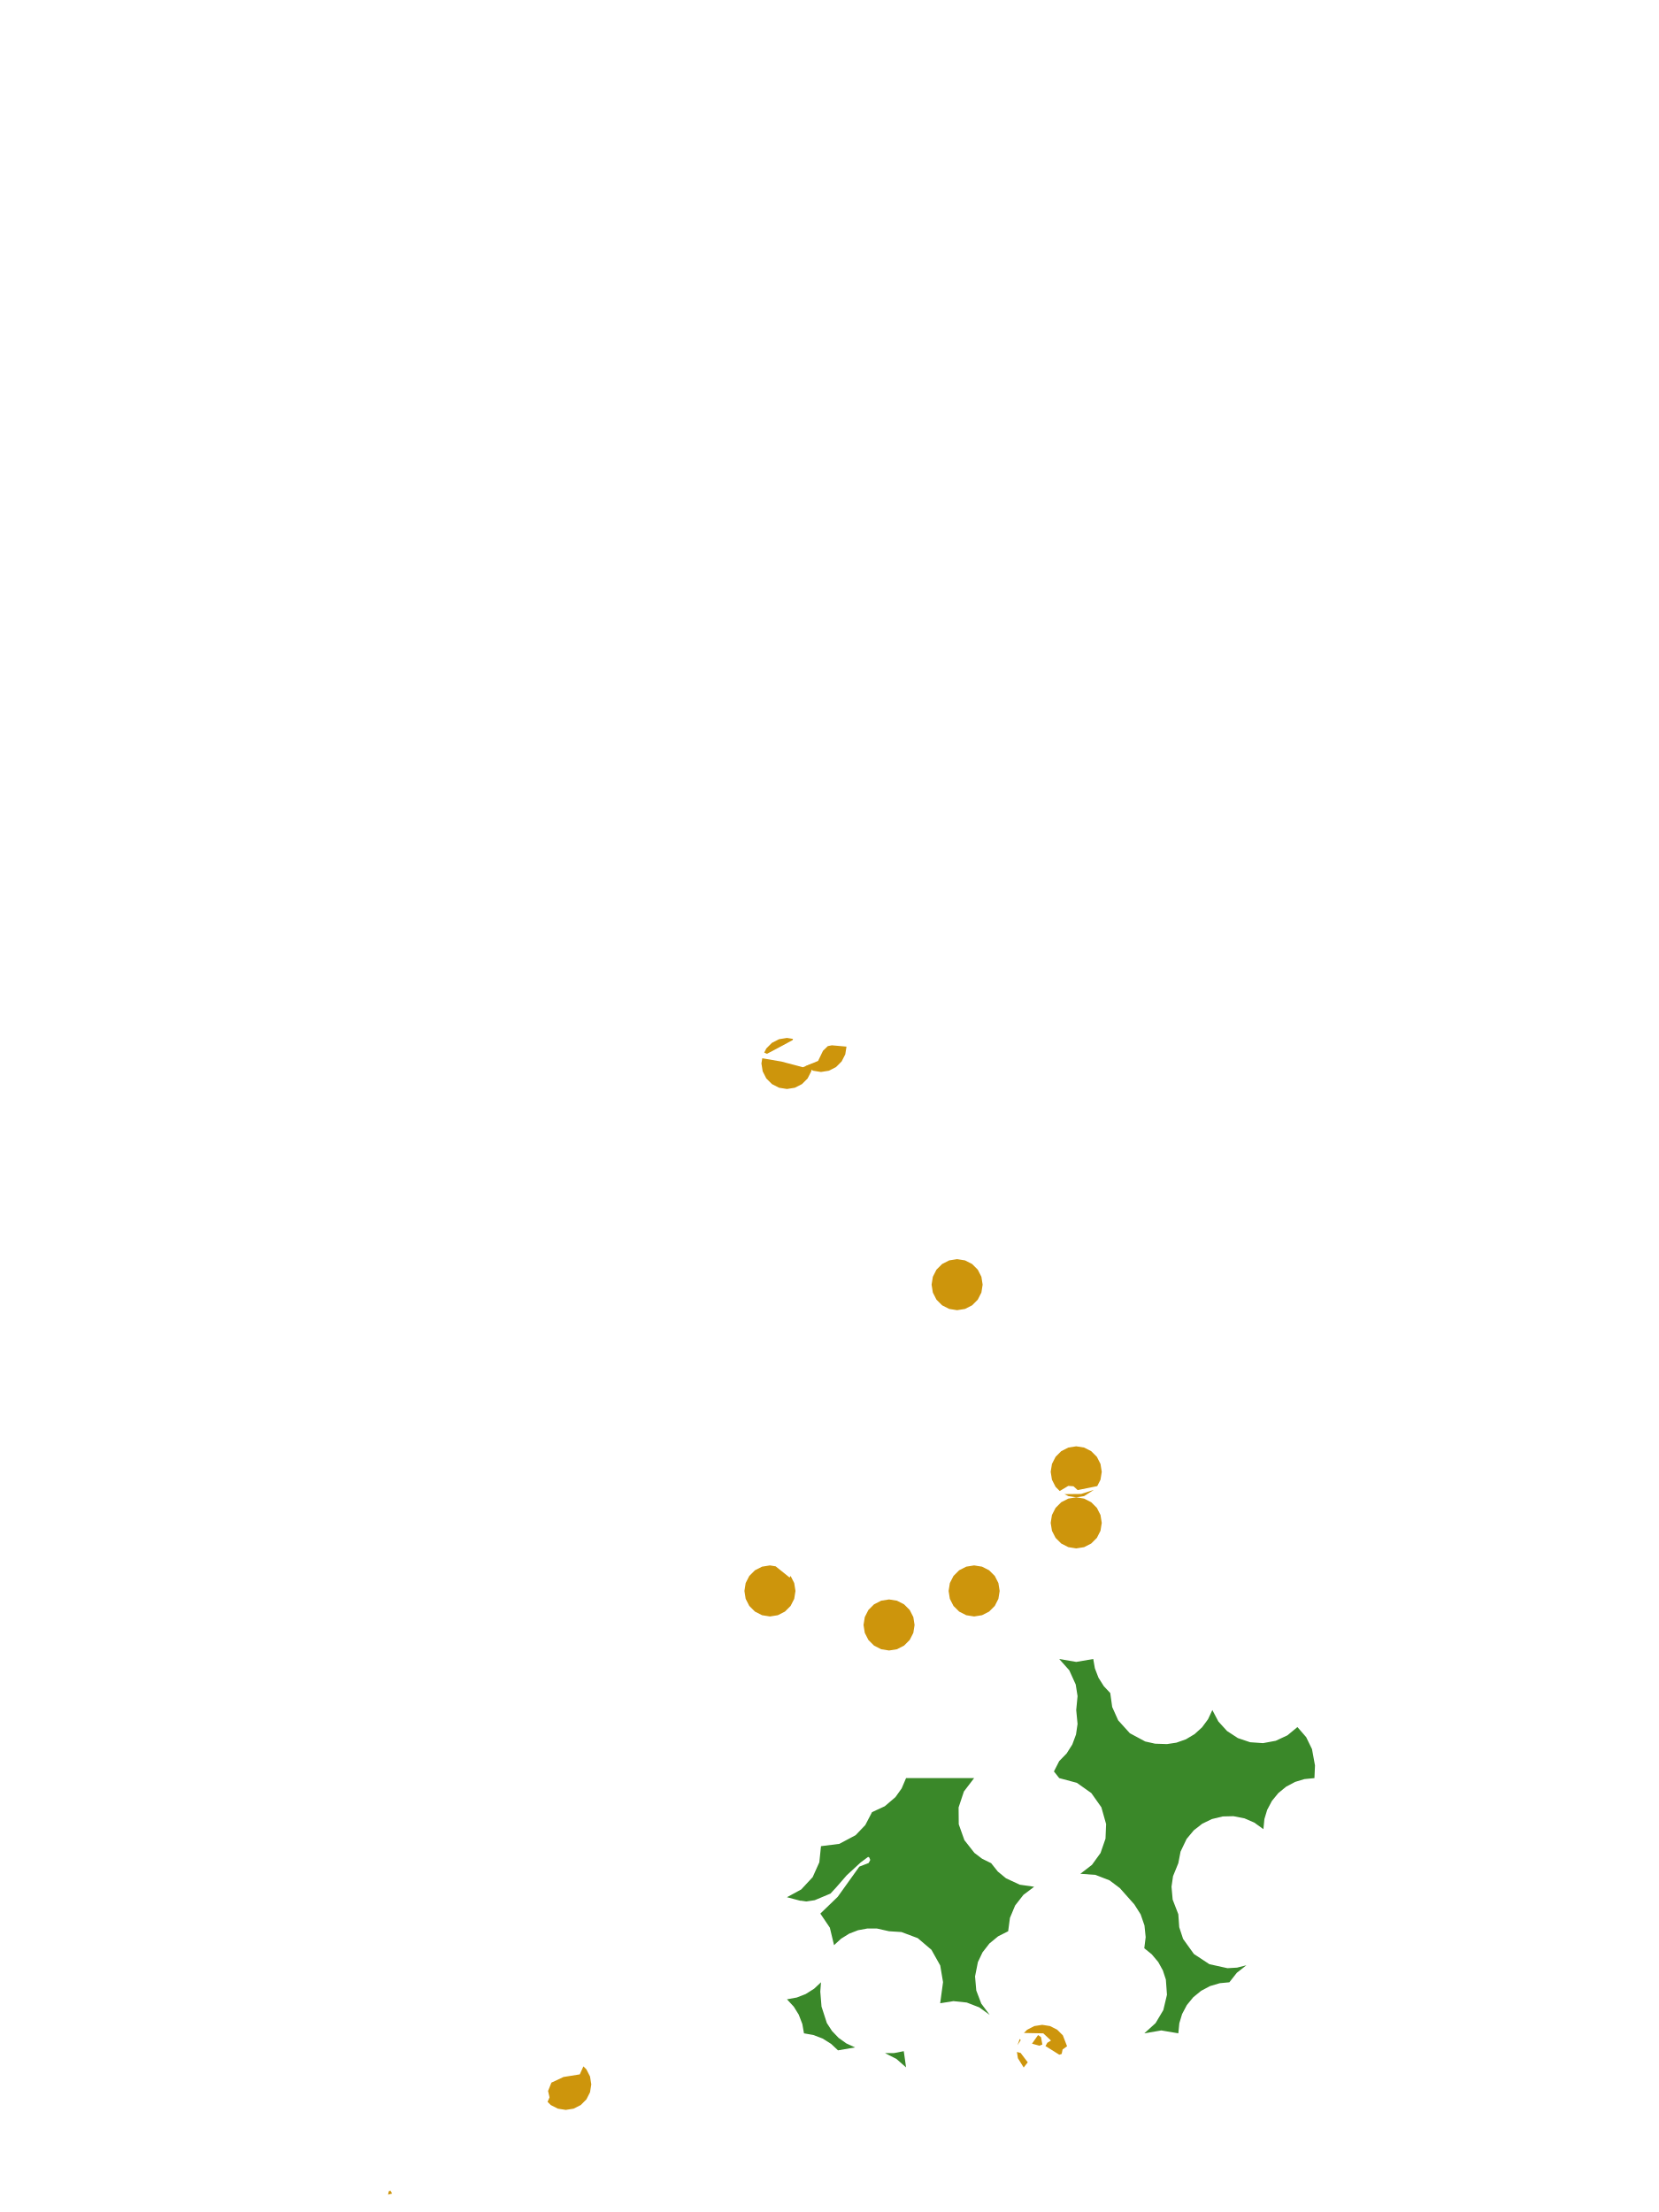
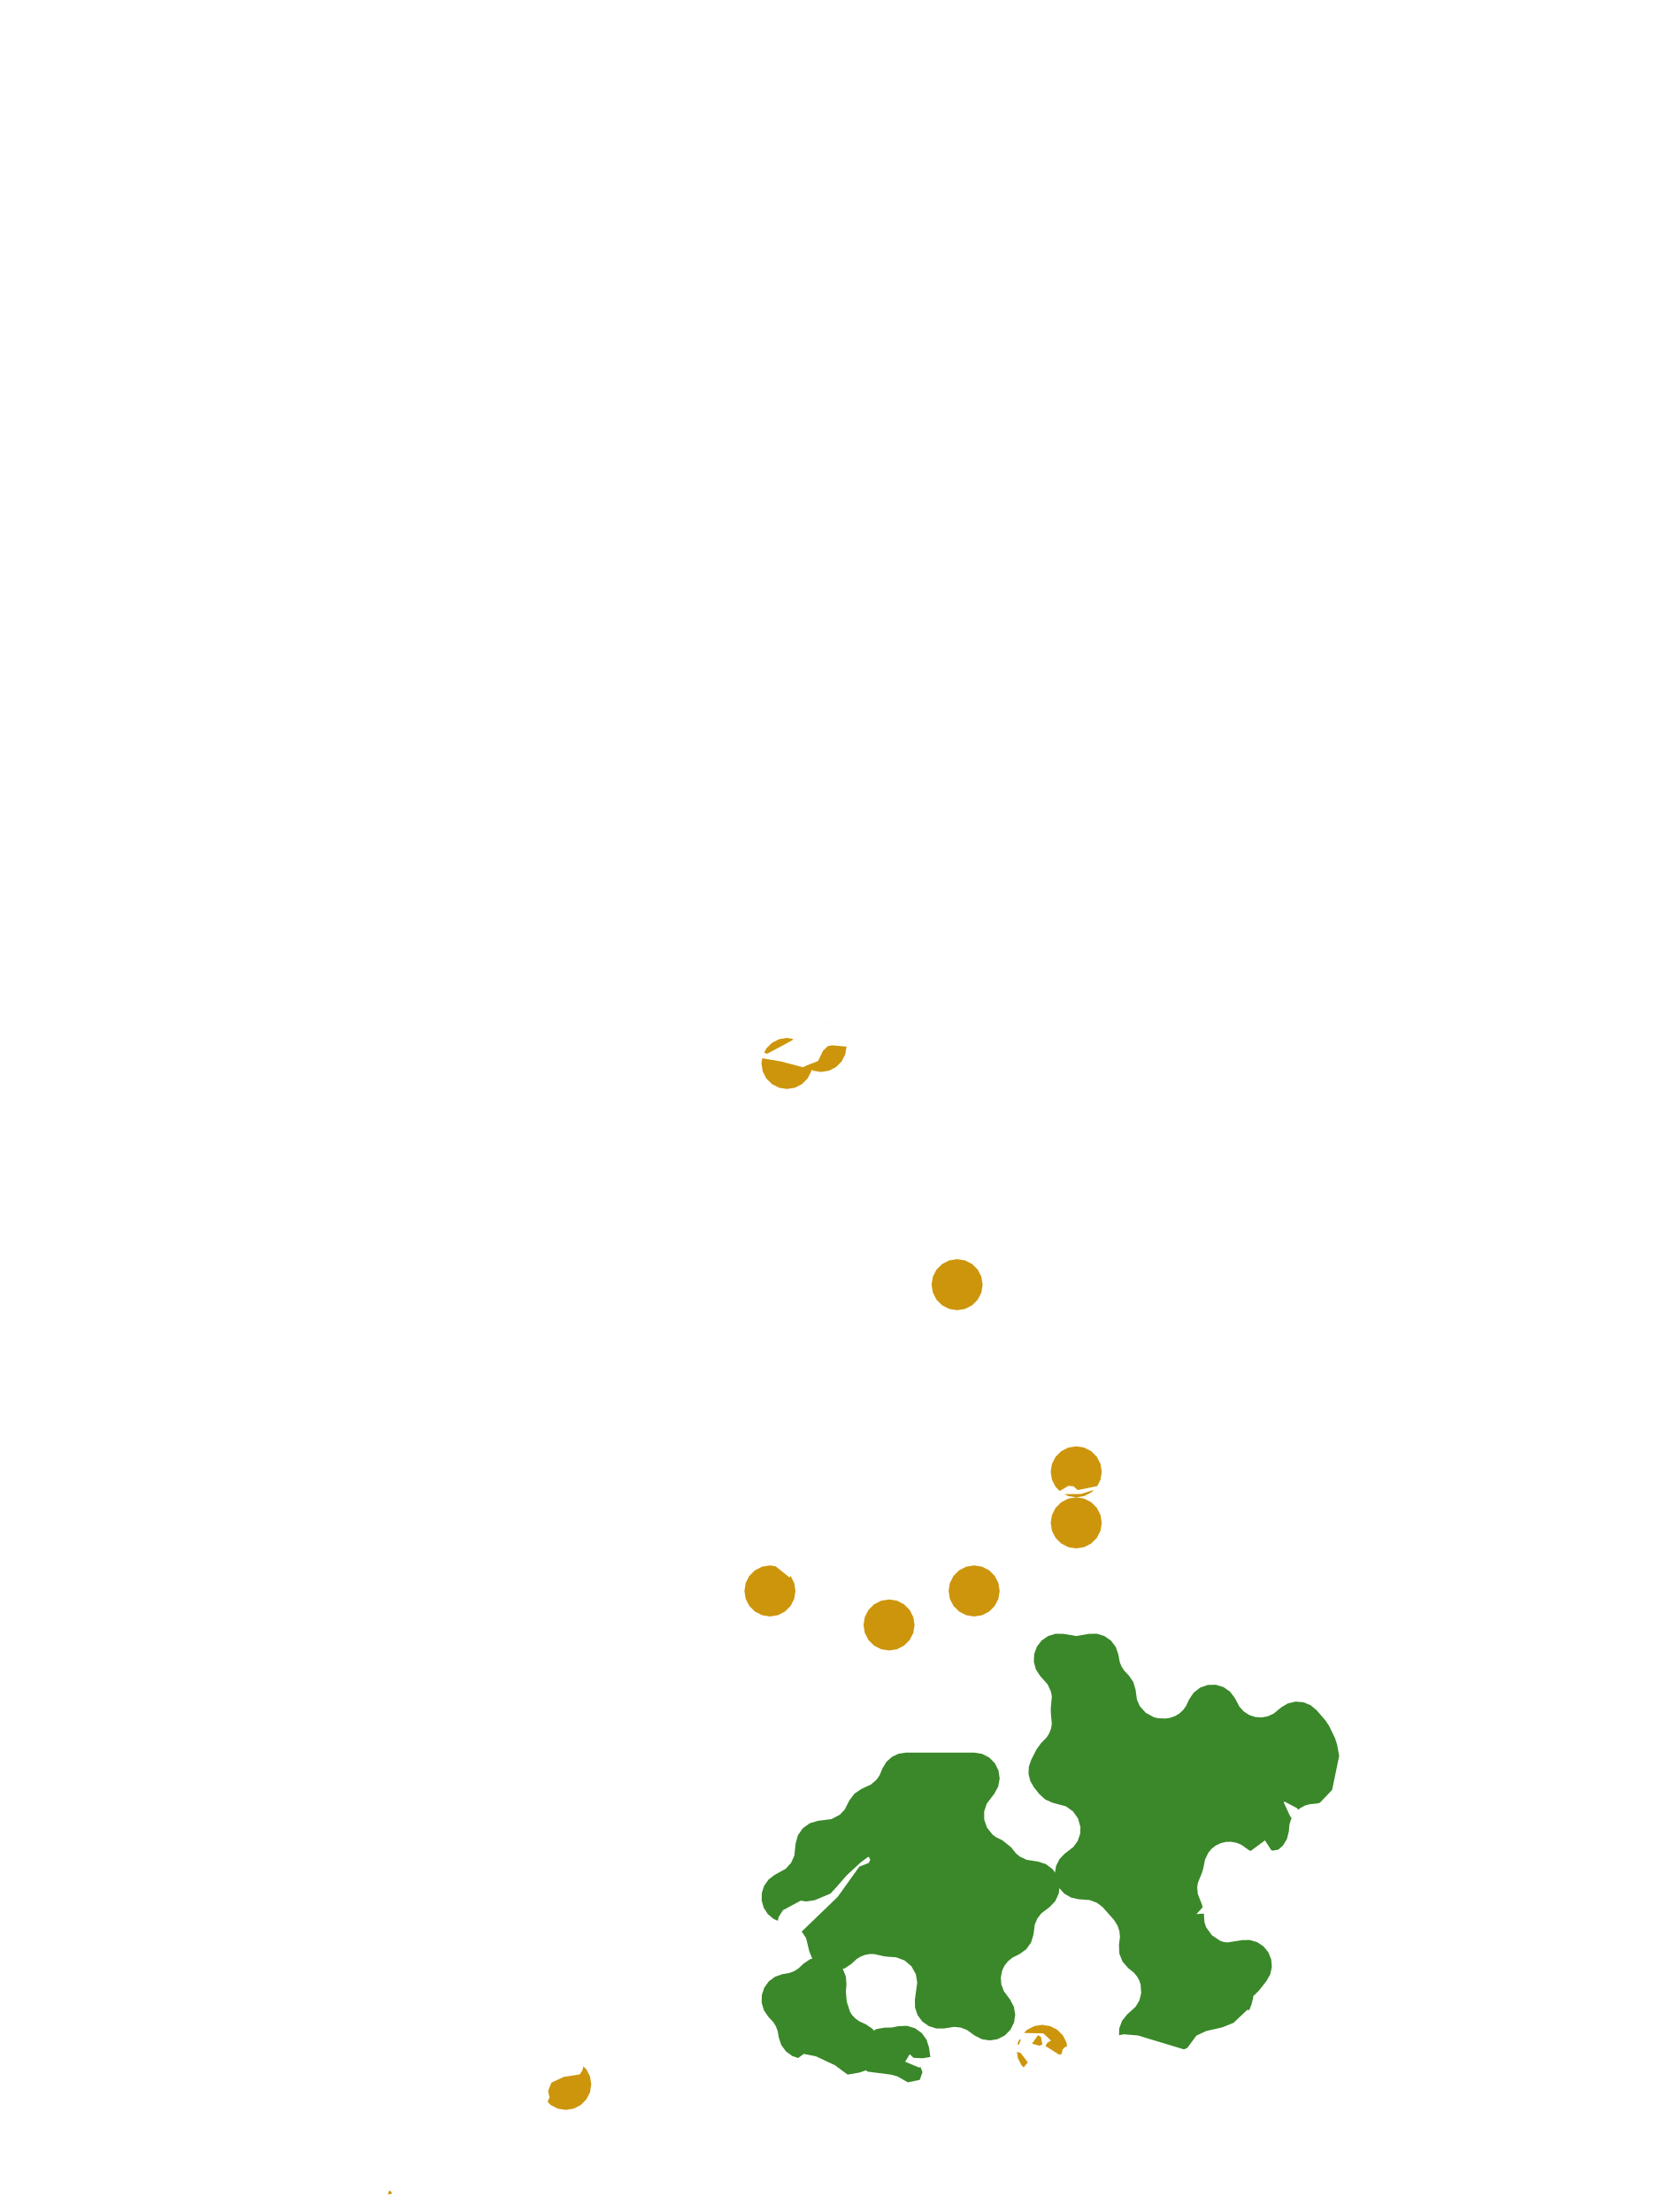
<svg xmlns="http://www.w3.org/2000/svg" width="378pt" height="504pt" viewBox="0 0 378 504" version="1.1">
  <g id="data">
    <rect x="0" y="0" width="378" height="504" style="fill:rgb(100%,100%,100%);fill-opacity:1;stroke:none;" />
    <path style=" stroke:none;fill-rule:nonzero;fill:rgb(100%,100%,100%);fill-opacity:1;" d="M 53.309 504 L 324.691 504 L 324.691 0 L 53.309 0 Z M 53.309 504 " />
-     <path style=" stroke:none;fill-rule:nonzero;fill:rgb(22.745%,53.333%,16.078%);fill-opacity:1;" d="M 276.23 389.629 L 277.602 392.238 L 279.586 394.414 L 282.051 396.023 L 284.844 396.965 L 287.781 397.172 L 290.68 396.633 L 293.348 395.387 L 295.617 393.508 L 297.605 395.801 L 298.934 398.531 L 299.617 402.258 L 299.492 405.137 L 297.191 405.367 L 295.102 406 L 293.059 407.082 L 291.27 408.547 L 289.805 410.336 L 288.723 412.379 L 288.09 414.469 L 287.863 416.77 L 285.781 415.273 L 283.551 414.309 L 281.035 413.816 L 278.602 413.871 L 276.113 414.473 L 273.926 415.535 L 272.008 417.031 L 270.367 419 L 268.988 421.883 L 268.477 424.523 L 267.273 427.484 L 266.926 429.891 L 267.188 432.82 L 268.477 436.152 L 268.684 439.102 L 269.566 441.781 L 272.031 445.215 L 275.559 447.539 L 279.684 448.449 L 281.867 448.32 L 283.984 447.785 L 281.812 449.492 L 280.109 451.66 L 277.934 451.867 L 275.715 452.523 L 273.672 453.605 L 271.883 455.066 L 270.418 456.855 L 269.336 458.902 L 268.707 460.992 L 268.477 463.293 L 264.602 462.629 L 260.723 463.293 L 263.293 460.969 L 265.062 457.992 L 265.891 454.5 L 265.641 451.047 L 264.961 448.969 L 263.91 447.055 L 262.422 445.281 L 260.723 443.906 L 261.039 441.375 L 260.766 438.711 L 259.891 436.18 L 258.457 433.914 L 255.152 430.199 L 252.805 428.434 L 249.594 427.188 L 246.156 426.938 L 248.797 424.906 L 250.754 422.203 L 251.887 418.934 L 252.023 415.605 L 250.945 411.785 L 248.66 408.551 L 245.363 406.215 L 241.34 405.137 L 240.137 403.617 L 241.34 401.262 L 243.031 399.523 L 244.324 397.477 L 245.168 395.203 L 245.52 392.801 L 245.215 389.629 L 245.52 386.461 L 245.102 383.812 L 243.629 380.566 L 241.34 378 L 245.215 378.664 L 249.094 378 L 249.465 380.121 L 250.281 382.25 L 251.496 384.184 L 252.969 385.754 L 253.41 388.93 L 254.773 391.973 L 257.434 394.914 L 260.934 396.793 L 263.188 397.297 L 265.883 397.387 L 268.031 397.066 L 270.203 396.301 L 272.184 395.117 L 273.887 393.57 L 275.254 391.719 Z M 179.309 432.277 L 182.559 430.508 L 185.164 427.703 L 186.68 424.328 L 187.062 420.645 L 191.234 420.121 L 194.949 418.145 L 197.156 415.836 L 198.691 412.891 L 201.594 411.551 L 204.023 409.473 L 205.438 407.492 L 206.445 405.137 L 221.953 405.137 L 219.625 408.184 L 218.414 411.824 L 218.449 415.656 L 219.734 419.27 L 222.023 422.184 L 223.762 423.504 L 225.832 424.523 L 227.344 426.422 L 229.223 427.969 L 232.348 429.422 L 235.633 429.895 L 233.184 431.738 L 231.297 434.16 L 230.113 436.988 L 229.707 440.031 L 227.414 441.191 L 225.434 442.824 L 223.859 444.852 L 222.812 447.059 L 222.164 450.328 L 222.441 453.523 L 223.582 456.52 L 225.5 459.09 L 223.125 457.375 L 220.273 456.273 L 217.234 455.953 L 214.219 456.438 L 214.871 451.625 L 214.23 447.832 L 212.227 444.258 L 209.109 441.602 L 205.391 440.211 L 202.57 440.031 L 199.824 439.414 L 197.648 439.402 L 195.512 439.797 L 193.48 440.582 L 191.637 441.73 L 190.035 443.203 L 189.082 439.223 L 186.914 436.008 L 190.867 432.195 L 195.793 425.312 L 197.93 424.473 L 198.285 423.781 L 198.07 423.238 L 197.812 423.082 L 196.094 424.355 L 192.906 427.301 L 190.57 429.988 L 189.223 431.449 L 185.629 432.957 L 183.715 433.246 L 182.441 433.062 L 182.387 433.09 Z M 201.641 467.801 L 203.738 467.785 L 205.922 467.355 L 206.262 469.738 L 206.238 469.77 L 206.266 469.781 L 206.445 471.047 L 204.246 469.121 Z M 187.062 451.66 L 186.902 453.789 L 187.18 457.195 L 188.395 460.945 L 189.578 462.766 L 191.078 464.332 L 192.848 465.594 L 194.816 466.504 L 190.938 467.168 L 189.367 465.695 L 187.438 464.48 L 185.305 463.668 L 183.184 463.293 L 182.812 461.172 L 181.996 459.039 L 180.859 457.211 L 179.309 455.539 L 181.551 455.129 L 183.559 454.348 L 185.488 453.133 Z M 187.062 451.66 " />
+     <path style=" stroke:none;fill-rule:nonzero;fill:rgb(22.745%,53.333%,16.078%);fill-opacity:1;" d="M 177.238 437.648 L 176.238 437.215 L 174.926 436.102 L 173.996 434.648 L 173.535 432.988 L 173.582 431.266 L 174.129 429.629 L 175.133 428.23 L 176.504 427.184 L 179.02 425.797 L 180.242 424.461 L 180.992 422.797 L 181.277 420.047 L 181.797 418.176 L 182.906 416.578 L 184.477 415.438 L 186.336 414.875 L 189.449 414.484 L 191.375 413.461 L 192.438 412.336 L 193.523 410.227 L 194.672 408.691 L 196.254 407.613 L 198.426 406.609 L 199.691 405.527 L 200.387 404.539 L 201.09 402.879 L 201.969 401.426 L 203.23 400.293 L 204.766 399.57 L 206.445 399.324 L 221.953 399.324 L 223.77 399.613 L 225.406 400.457 L 226.695 401.77 L 227.508 403.418 L 227.77 405.238 L 227.445 407.051 L 226.574 408.672 L 224.836 410.945 L 224.238 412.738 L 224.258 414.629 L 224.895 416.426 L 226.125 417.992 L 226.914 418.586 L 228.367 419.289 L 230.379 420.898 L 231.512 422.32 L 232.359 423.016 L 233.934 423.762 L 236.496 424.145 L 238.34 424.75 L 239.883 425.926 L 240.379 426.672 L 240.621 425.156 L 241.402 423.594 L 242.609 422.332 L 244.582 420.812 L 245.539 419.488 L 246.113 417.84 L 246.176 416.293 L 245.621 414.328 L 244.484 412.723 L 242.852 411.562 L 239.832 410.754 L 238.145 409.996 L 236.777 408.746 L 235.574 407.227 L 234.746 405.797 L 234.348 404.191 L 234.422 402.539 L 234.957 400.977 L 236.156 398.617 L 237.172 397.203 L 238.453 395.891 L 239.051 394.957 L 239.488 393.816 L 239.656 392.734 L 239.422 390.156 L 239.426 389.074 L 239.66 386.637 L 239.48 385.5 L 238.699 383.777 L 237 381.871 L 236.027 380.371 L 235.559 378.645 L 235.637 376.859 L 236.254 375.18 L 237.348 373.77 L 238.824 372.758 L 240.535 372.242 L 242.32 372.27 L 245.215 372.766 L 248.109 372.27 L 249.918 372.242 L 251.645 372.773 L 253.125 373.812 L 254.219 375.254 L 254.812 376.961 L 255.121 378.656 L 255.5 379.625 L 256.121 380.613 L 257.215 381.777 L 258.219 383.246 L 258.73 384.953 L 259.059 387.309 L 259.703 388.754 L 261.07 390.266 L 262.98 391.293 L 263.93 391.504 L 265.547 391.559 L 266.625 391.398 L 267.719 391.012 L 268.703 390.422 L 269.551 389.652 L 270.23 388.73 L 270.961 387.168 L 271.992 385.648 L 273.445 384.523 L 275.176 383.91 L 277.012 383.867 L 278.77 384.398 L 280.273 385.453 L 281.375 386.922 L 282.402 388.871 L 283.387 389.949 L 284.609 390.75 L 285.992 391.215 L 287.449 391.316 L 288.887 391.051 L 290.211 390.434 L 291.906 389.027 L 293.449 388.109 L 295.195 387.707 L 296.98 387.855 L 298.637 388.539 L 300.008 389.695 L 302 391.992 L 302.836 393.258 L 304.164 395.988 L 304.652 397.484 L 305.129 400.086 L 303.52 407.832 L 300.73 410.762 L 300.07 410.926 L 298.332 411.098 L 297.32 411.402 L 296.289 411.949 L 295.793 412.355 L 295.578 412.012 L 292.742 410.516 L 292.48 410.637 L 293.898 413.703 L 294.293 414.285 L 294.133 414.586 L 293.805 415.703 L 293.652 417.316 L 293.23 419 L 292.332 420.488 L 291.254 421.445 L 290.004 421.656 L 289.66 421.574 L 288.215 419.332 L 284.977 421.73 L 284.957 421.742 L 284.469 421.492 L 282.898 420.363 L 281.816 419.895 L 280.535 419.645 L 279.344 419.672 L 278.18 419.945 L 277.004 420.508 L 276.074 421.234 L 275.305 422.16 L 274.559 423.723 L 274.184 425.633 L 273.863 426.711 L 272.93 429.016 L 272.781 430.051 L 272.906 431.488 L 273.898 434.055 L 274.016 434.578 L 272.609 436.117 L 274.254 436.016 L 274.293 435.957 L 274.434 437.969 L 274.809 439.113 L 276.129 440.949 L 278.082 442.238 L 278.871 442.484 L 279.691 442.582 L 283.062 442.043 L 284.801 442.027 L 286.461 442.523 L 287.902 443.488 L 288.996 444.836 L 289.645 446.445 L 289.785 448.176 L 289.414 449.871 L 288.555 451.379 L 286.848 453.551 L 285.871 454.527 L 285.574 454.762 L 285.5 455.328 L 285.141 456.727 L 284.633 458.012 L 284.188 457.938 L 281.043 460.906 L 278.484 461.934 L 274.789 462.777 L 272.598 463.816 L 270.539 466.59 L 269.762 466.949 L 259.27 463.777 L 256.07 463.508 L 254.969 463.719 L 255.012 462.191 L 255.656 460.438 L 256.824 458.98 L 258.742 457.242 L 259.617 455.773 L 260.016 454.125 L 259.887 452.176 L 259.57 451.223 L 259.043 450.289 L 258.34 449.461 L 257.066 448.43 L 255.773 446.961 L 255.043 445.148 L 254.953 443.191 L 255.184 441.312 L 255.047 439.973 L 254.613 438.715 L 253.797 437.422 L 251.191 434.496 L 249.953 433.562 L 248.305 432.926 L 245.738 432.738 L 244.035 432.352 L 242.52 431.477 L 241.363 430.219 L 241.262 431.363 L 240.465 433.133 L 239.129 434.543 L 237.297 435.922 L 236.363 437.121 L 235.773 438.523 L 235.473 440.797 L 234.926 442.598 L 233.832 444.133 L 232.305 445.234 L 230.684 446.043 L 229.68 446.855 L 228.883 447.855 L 228.363 448.93 L 228.031 450.566 L 228.152 452.133 L 228.742 453.707 L 230.164 455.617 L 231.008 457.234 L 231.312 459.035 L 231.043 460.84 L 230.227 462.473 L 228.945 463.773 L 227.324 464.613 L 225.523 464.906 L 223.719 464.629 L 222.09 463.805 L 220.328 462.527 L 218.898 461.977 L 217.395 461.82 L 215.137 462.18 L 213.336 462.188 L 211.621 461.641 L 210.152 460.598 L 209.078 459.156 L 208.492 457.453 L 208.453 455.652 L 208.988 451.719 L 208.664 449.797 L 207.664 448.008 L 206.117 446.691 L 204.16 445.961 L 202.199 445.836 L 201.297 445.707 L 199.164 445.227 L 198.164 445.223 L 197.098 445.418 L 196.09 445.809 L 195.168 446.379 L 193.969 447.484 L 192.543 448.449 L 191.988 448.617 L 192.102 448.758 L 192.73 450.371 L 192.859 452.102 L 192.734 453.77 L 192.922 456.047 L 193.691 458.422 L 194.156 459.137 L 194.902 459.914 L 195.781 460.543 L 197.258 461.227 L 198.781 462.25 L 199.098 462.656 L 199.691 462.324 L 201.59 461.988 L 203.145 461.973 L 204.793 461.648 L 206.676 461.586 L 208.477 462.129 L 210.008 463.219 L 211.113 464.738 L 211.676 466.535 L 211.984 468.676 L 210.223 468.969 L 208.164 468.875 L 207.273 468.059 L 206.238 469.77 L 209.43 471.09 L 209.715 470.938 L 210.188 472.129 L 209.566 473.891 L 206.844 474.453 L 204.453 473.098 L 203.016 472.699 L 197.688 472.016 L 197.465 471.852 L 197.363 471.703 L 195.797 472.234 L 193.125 472.695 L 190.289 470.59 L 185.898 468.52 L 183.121 467.984 L 181.859 468.914 L 180.5 468.449 L 179.074 467.406 L 178.027 465.977 L 177.457 464.301 L 177.18 462.73 L 176.77 461.652 L 176.156 460.68 L 175.062 459.516 L 174.062 458.047 L 173.547 456.344 L 173.574 454.566 L 174.137 452.879 L 175.184 451.438 L 176.613 450.383 L 178.297 449.812 L 179.871 449.535 L 180.961 449.117 L 181.844 448.566 L 183.109 447.395 L 184.543 446.422 L 185.102 446.25 L 185.023 446.152 L 184.379 444.555 L 183.672 441.602 L 182.664 440.109 L 190.867 432.195 L 195.793 425.312 L 197.93 424.473 L 198.285 423.781 L 198.07 423.238 L 197.812 423.082 L 196.094 424.355 L 192.906 427.301 L 190.57 429.988 L 189.223 431.449 L 185.629 432.957 L 183.715 433.246 L 182.441 433.062 L 178.395 435.23 L 177.398 436.809 Z M 177.238 437.648 " />
    <path style=" stroke:none;fill-rule:nonzero;fill:rgb(80.392%,58.431%,4.706%);fill-opacity:1;" d="M 208.383 370.246 L 208.102 372.043 L 207.273 373.664 L 205.988 374.949 L 204.367 375.777 L 202.57 376.062 L 200.773 375.777 L 199.152 374.949 L 197.863 373.664 L 197.039 372.043 L 196.754 370.246 L 197.039 368.449 L 197.863 366.828 L 199.152 365.543 L 200.773 364.715 L 202.57 364.43 L 204.367 364.715 L 205.988 365.543 L 207.273 366.828 L 208.102 368.449 Z M 208.383 370.246 " />
    <path style=" stroke:none;fill-rule:nonzero;fill:rgb(80.392%,58.431%,4.706%);fill-opacity:1;" d="M 251.031 346.984 L 250.746 348.781 L 249.922 350.402 L 248.633 351.688 L 247.012 352.516 L 245.215 352.801 L 243.418 352.516 L 241.797 351.688 L 240.512 350.402 L 239.684 348.781 L 239.398 346.984 L 239.684 345.188 L 240.512 343.566 L 241.797 342.281 L 243.418 341.453 L 245.215 341.168 L 247.012 341.453 L 248.633 342.281 L 249.922 343.566 L 250.746 345.188 Z M 251.031 346.984 " />
    <path style=" stroke:none;fill-rule:nonzero;fill:rgb(80.392%,58.431%,4.706%);fill-opacity:1;" d="M 227.77 362.492 L 227.484 364.289 L 226.66 365.91 L 225.371 367.195 L 223.75 368.023 L 221.953 368.309 L 220.156 368.023 L 218.535 367.195 L 217.25 365.91 L 216.422 364.289 L 216.137 362.492 L 216.422 360.695 L 217.25 359.074 L 218.535 357.789 L 220.156 356.961 L 221.953 356.676 L 223.75 356.961 L 225.371 357.789 L 226.66 359.074 L 227.484 360.695 Z M 227.77 362.492 " />
    <path style=" stroke:none;fill-rule:nonzero;fill:rgb(80.392%,58.431%,4.706%);fill-opacity:1;" d="M 223.891 292.707 L 223.609 294.504 L 222.781 296.125 L 221.496 297.414 L 219.875 298.238 L 218.078 298.523 L 216.281 298.238 L 214.66 297.414 L 213.371 296.125 L 212.547 294.504 L 212.262 292.707 L 212.547 290.91 L 213.371 289.289 L 214.66 288.004 L 216.281 287.176 L 218.078 286.891 L 219.875 287.176 L 221.496 288.004 L 222.781 289.289 L 223.609 290.91 Z M 223.891 292.707 " />
-     <path style=" stroke:none;fill-rule:nonzero;fill:rgb(80.392%,58.431%,4.706%);fill-opacity:1;" d="M 181.246 362.492 L 180.961 364.289 L 180.137 365.91 L 178.848 367.195 L 177.227 368.023 L 175.43 368.309 L 173.633 368.023 L 172.012 367.195 L 170.727 365.91 L 169.898 364.289 L 169.617 362.492 L 169.898 360.695 L 170.727 359.074 L 172.012 357.789 L 173.633 356.961 L 175.43 356.676 L 176.727 356.883 L 179.91 359.441 L 180.137 359.074 L 180.961 360.695 Z M 181.246 362.492 " />
-     <path style=" stroke:none;fill-rule:nonzero;fill:rgb(80.392%,58.431%,4.706%);fill-opacity:1;" d="M 251.031 335.355 L 250.746 337.152 L 250.004 338.609 L 245.551 339.512 L 244.59 338.645 L 243.406 338.559 L 241.461 339.723 L 240.512 338.773 L 239.684 337.152 L 239.398 335.355 L 239.684 333.559 L 240.512 331.938 L 241.797 330.648 L 243.418 329.824 L 245.215 329.539 L 247.012 329.824 L 248.633 330.648 L 249.922 331.938 L 250.746 333.559 Z M 249.223 339.473 L 247.012 340.883 L 245.215 341.168 L 243.418 340.883 L 242.543 340.438 L 246.324 340.395 Z M 249.223 339.473 " />
-     <path style=" stroke:none;fill-rule:nonzero;fill:rgb(80.392%,58.431%,4.706%);fill-opacity:1;" d="M 134.723 474.922 L 134.438 476.719 L 133.613 478.34 L 132.324 479.629 L 130.703 480.453 L 128.906 480.738 L 127.109 480.453 L 125.488 479.629 L 124.762 478.898 L 125.211 477.887 L 124.875 476.422 L 125.641 474.52 L 128.387 473.238 L 132.105 472.641 L 132.926 470.82 L 133.613 471.504 L 134.438 473.125 Z M 134.723 474.922 " />
-     <path style=" stroke:none;fill-rule:nonzero;fill:rgb(80.392%,58.431%,4.706%);fill-opacity:1;" d="M 185.125 242.309 L 184.84 244.105 L 184.012 245.727 L 182.727 247.012 L 181.105 247.84 L 179.309 248.125 L 177.512 247.84 L 175.891 247.012 L 174.602 245.727 L 173.777 244.105 L 173.492 242.309 L 173.68 241.125 L 178.062 241.875 L 182.922 243.168 Z M 174.125 239.832 L 174.602 238.891 L 175.891 237.602 L 177.512 236.777 L 179.309 236.492 L 180.691 236.711 L 180.578 237.004 L 174.762 240.109 Z M 174.125 239.832 " />
-     <path style=" stroke:none;fill-rule:nonzero;fill:rgb(80.392%,58.431%,4.706%);fill-opacity:1;" d="M 233.301 463.207 L 234.043 462.465 L 235.664 461.637 L 237.461 461.355 L 239.258 461.637 L 240.879 462.465 L 242.168 463.75 L 243.129 466.238 L 242.113 466.965 L 241.902 467.984 L 241.359 468.164 L 238.211 466.188 L 238.633 465.438 L 239.469 464.934 L 237.715 463.297 Z M 236.836 466.113 L 235.137 465.645 L 236.523 463.684 L 237.195 464.164 L 237.5 465.84 Z M 233.246 471.074 L 231.93 468.965 L 231.703 467.535 L 232.551 467.762 L 234.172 469.895 Z M 231.832 465.988 L 232.34 464.57 L 232.574 464.836 Z M 231.832 465.988 " />
-     <path style=" stroke:none;fill-rule:nonzero;fill:rgb(80.392%,58.431%,4.706%);fill-opacity:1;" d="M 192.871 238.469 L 192.594 240.227 L 191.766 241.848 L 190.48 243.137 L 188.859 243.961 L 187.062 244.246 L 185.266 243.961 L 183.457 242.949 L 186.398 241.73 L 187.52 239.418 L 188.617 238.355 L 189.539 238.172 Z M 192.871 238.469 " />
+     <path style=" stroke:none;fill-rule:nonzero;fill:rgb(80.392%,58.431%,4.706%);fill-opacity:1;" d="M 181.246 362.492 L 180.961 364.289 L 180.137 365.91 L 178.848 367.195 L 177.227 368.023 L 175.43 368.309 L 173.633 368.023 L 172.012 367.195 L 170.727 365.91 L 169.898 364.289 L 169.617 362.492 L 169.898 360.695 L 170.727 359.074 L 172.012 357.789 L 173.633 356.961 L 175.43 356.676 L 176.727 356.883 L 179.91 359.441 L 180.113 359.051 L 180.137 359.074 L 180.961 360.695 Z M 181.246 362.492 " />
+     <path style=" stroke:none;fill-rule:nonzero;fill:rgb(80.392%,58.431%,4.706%);fill-opacity:1;" d="M 251.031 335.355 L 250.746 337.152 L 250.004 338.609 L 245.551 339.512 L 244.59 338.645 L 243.406 338.559 L 241.461 339.723 L 240.512 338.773 L 239.684 337.152 L 239.398 335.355 L 239.684 333.559 L 240.512 331.938 L 241.797 330.648 L 243.418 329.824 L 245.215 329.539 L 247.012 329.824 L 248.633 330.648 L 249.922 331.938 L 250.746 333.559 Z M 249.223 339.473 L 248.633 340.059 L 247.012 340.883 L 245.215 341.168 L 243.418 340.883 L 242.543 340.438 L 246.324 340.395 Z M 249.223 339.473 " />
+     <path style=" stroke:none;fill-rule:nonzero;fill:rgb(80.392%,58.431%,4.706%);fill-opacity:1;" d="M 134.723 474.922 L 134.438 476.719 L 133.613 478.34 L 132.324 479.629 L 130.703 480.453 L 128.906 480.738 L 127.109 480.453 L 125.488 479.629 L 124.762 478.898 L 125.211 477.887 L 124.875 476.422 L 125.641 474.52 L 128.387 473.238 L 132.105 472.641 L 132.68 471.785 L 132.926 470.82 L 133.613 471.504 L 134.438 473.125 Z M 134.723 474.922 " />
+     <path style=" stroke:none;fill-rule:nonzero;fill:rgb(80.392%,58.431%,4.706%);fill-opacity:1;" d="M 185.125 242.309 L 184.84 244.105 L 184.012 245.727 L 182.727 247.012 L 181.105 247.84 L 179.309 248.125 L 177.512 247.84 L 175.891 247.012 L 174.602 245.727 L 173.777 244.105 L 173.492 242.309 L 173.68 241.125 L 178.062 241.875 L 182.922 243.168 L 185.117 242.262 Z M 174.125 239.832 L 174.602 238.891 L 175.891 237.602 L 177.512 236.777 L 179.309 236.492 L 180.691 236.711 L 180.578 237.004 L 174.762 240.109 Z M 174.125 239.832 " />
+     <path style=" stroke:none;fill-rule:nonzero;fill:rgb(80.392%,58.431%,4.706%);fill-opacity:1;" d="M 233.246 471.074 L 232.758 470.586 L 231.93 468.965 L 231.703 467.535 L 232.551 467.762 L 234.172 469.895 Z M 231.832 465.988 L 231.93 465.371 L 232.34 464.57 L 232.574 464.836 L 232.215 465.75 Z M 233.301 463.207 L 234.043 462.465 L 235.664 461.637 L 237.461 461.355 L 239.258 461.637 L 240.879 462.465 L 242.168 463.75 L 242.992 465.371 L 243.129 466.238 L 242.703 466.391 L 242.113 466.965 L 241.902 467.984 L 241.359 468.164 L 238.211 466.188 L 238.633 465.438 L 239.469 464.934 L 237.715 463.297 Z M 236.836 466.113 L 235.137 465.645 L 236.523 463.684 L 237.195 464.164 L 237.5 465.84 Z M 236.836 466.113 " />
+     <path style=" stroke:none;fill-rule:nonzero;fill:rgb(80.392%,58.431%,4.706%);fill-opacity:1;" d="M 192.871 238.469 L 192.594 240.227 L 191.766 241.848 L 190.48 243.137 L 188.859 243.961 L 187.062 244.246 L 185.266 243.961 L 183.645 243.137 L 183.457 242.949 L 186.398 241.73 L 187.52 239.418 L 188.617 238.355 L 189.539 238.172 Z M 188.203 232.797 L 188.566 232.855 L 188.344 232.883 Z M 188.203 232.797 " />
    <path style=" stroke:none;fill-rule:nonzero;fill:rgb(80.392%,58.431%,4.706%);fill-opacity:1;" d="M 88.43 500.047 L 88.566 499.309 L 88.941 499.117 L 89.344 499.789 Z M 88.43 500.047 " />
  </g>
</svg>
